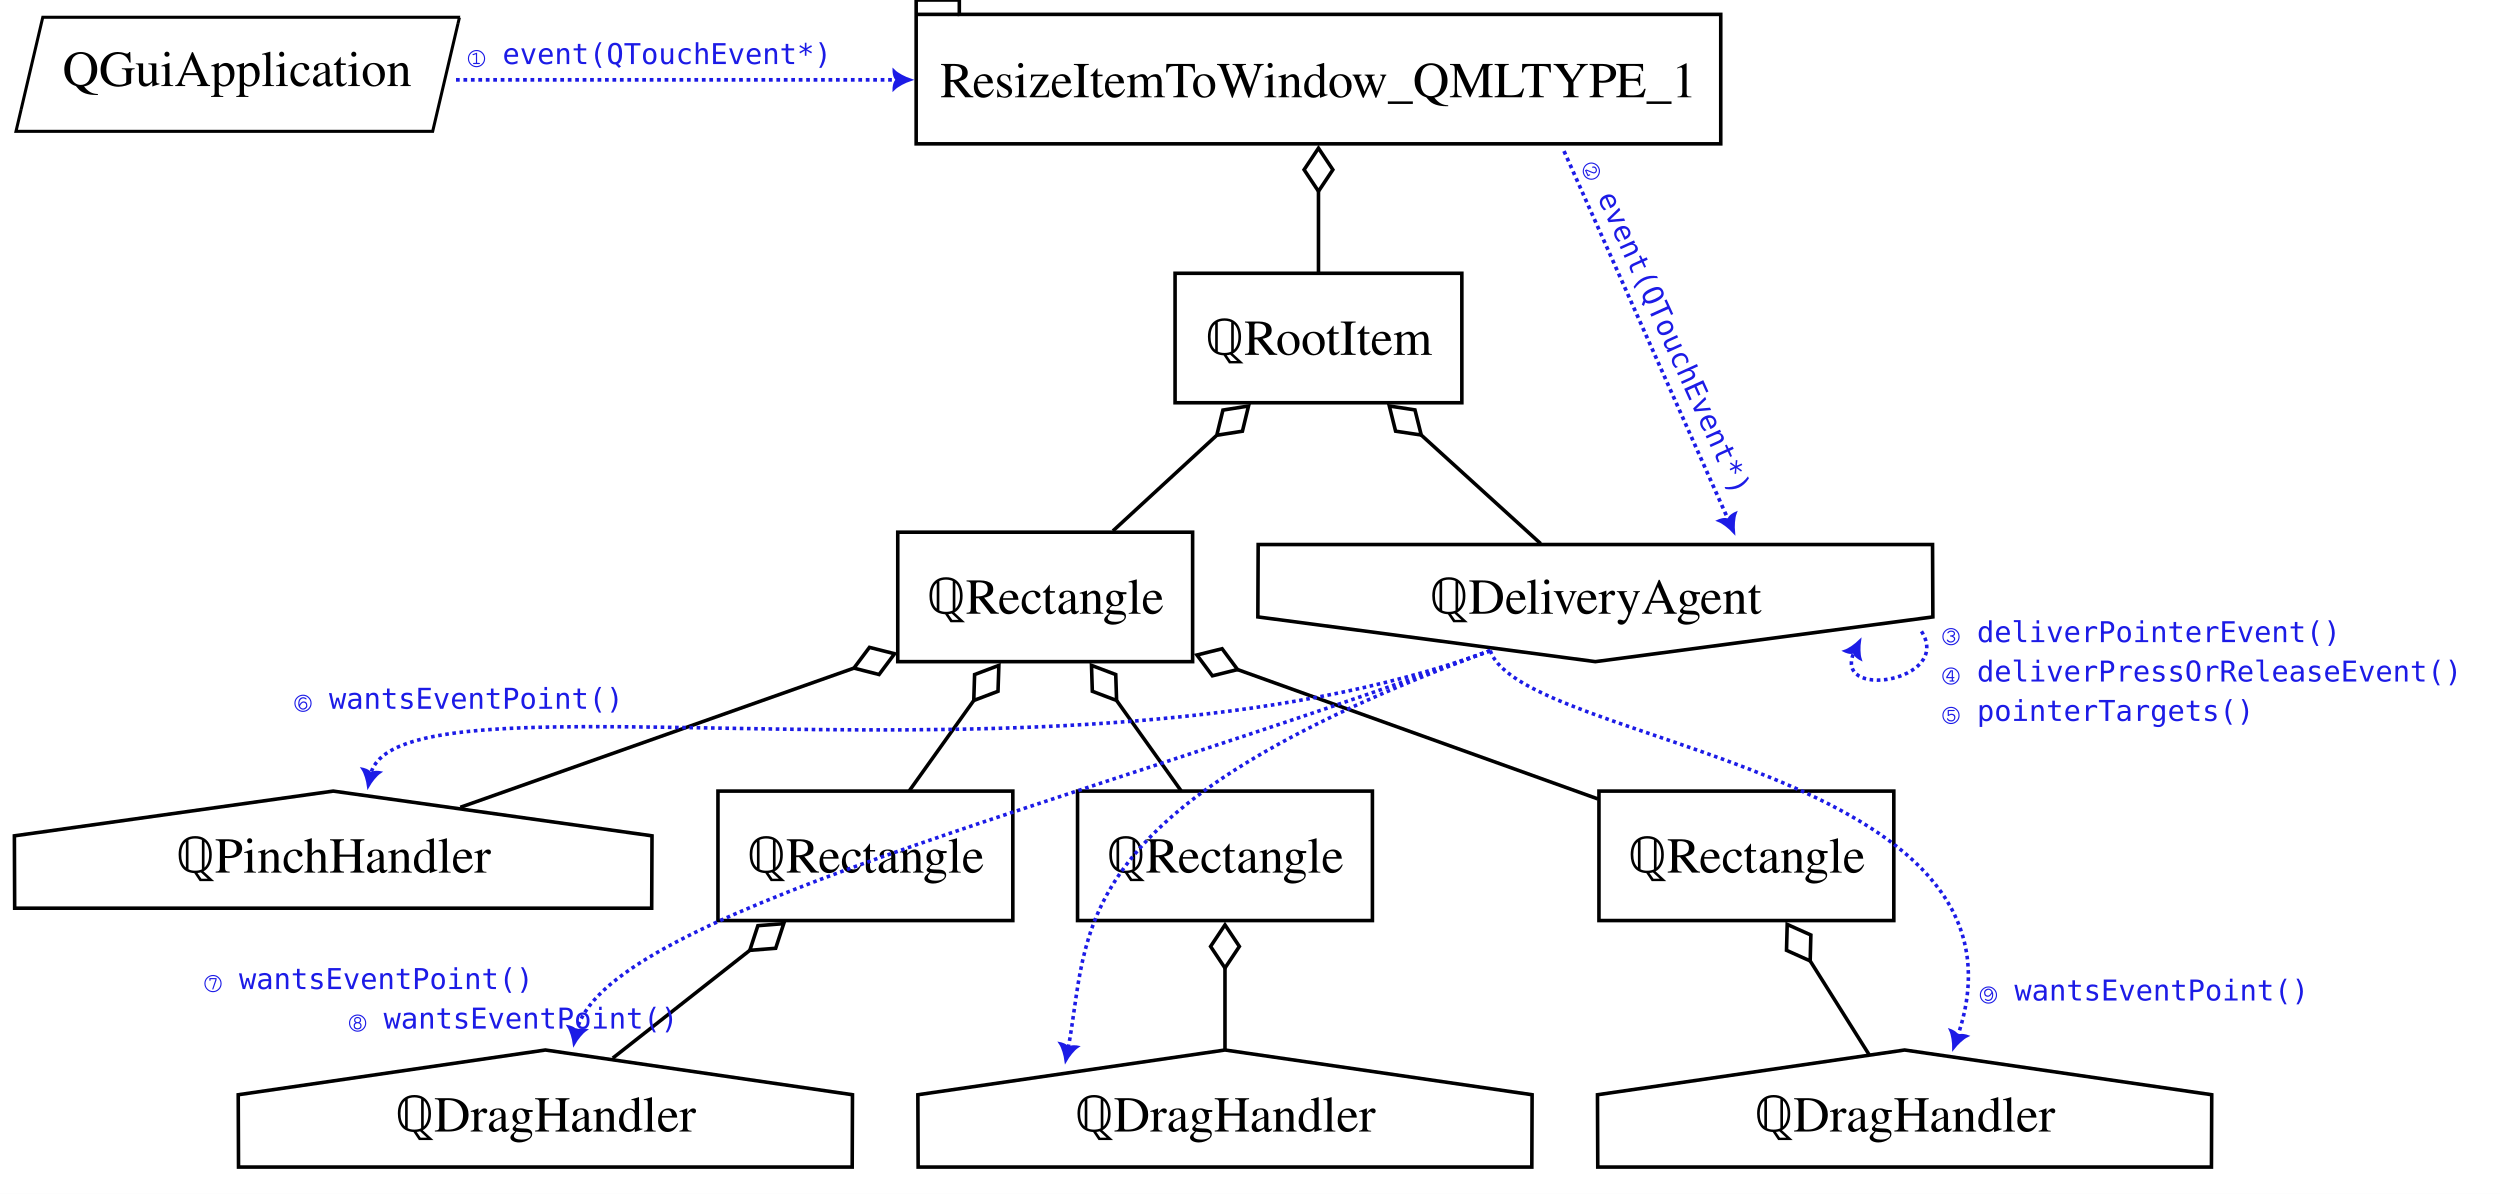
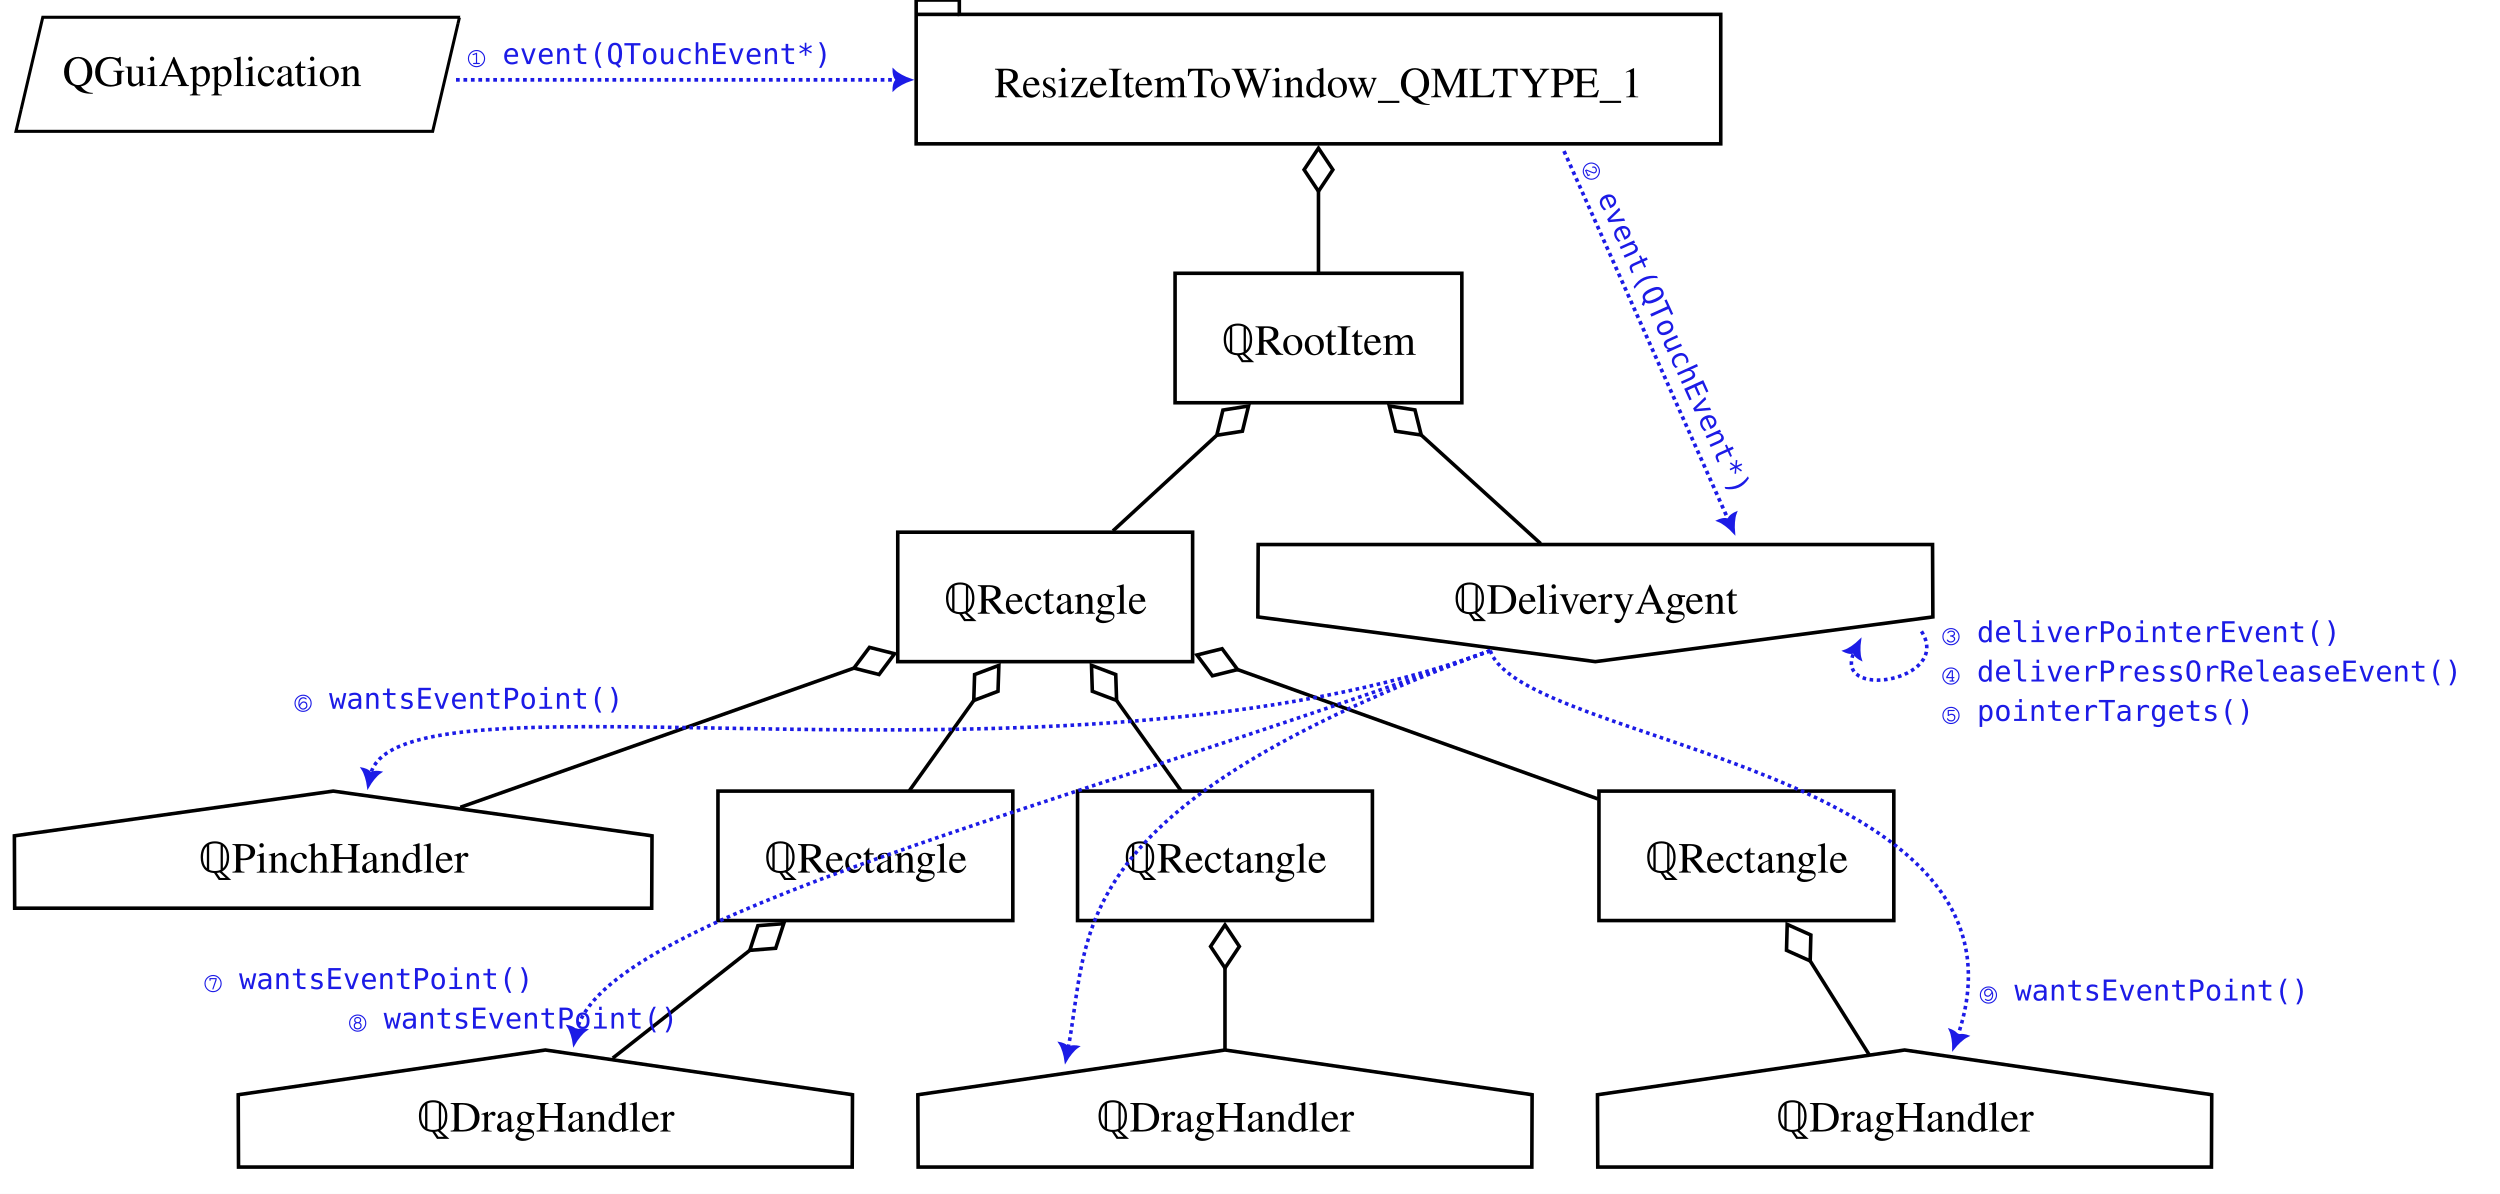
<svg xmlns="http://www.w3.org/2000/svg" width="695.157pt" height="331.962pt" viewBox="0 0 695.236 331.962" version="1.1" id="svg806">
  <defs id="defs810">
    <marker style="overflow:visible" id="Arrow5" refX="0" refY="0" orient="auto-start-reverse" markerWidth="5.887" markerHeight="6.609" viewBox="0 0 5.887 6.609" preserveAspectRatio="xMidYMid">
      <path transform="scale(0.5)" style="fill:context-stroke;fill-rule:evenodd;stroke:context-stroke;stroke-width:1pt" d="m 6,0 c -3,1 -7,3 -9,5 0,0 0,-4 2,-5 -2,-1 -2,-5 -2,-5 2,2 6,4 9,5 z" id="path8893" />
    </marker>
    <marker style="overflow:visible" id="marker1576" refX="0" refY="0" orient="auto-start-reverse" markerWidth="5.887" markerHeight="6.609" viewBox="0 0 5.887 6.609" preserveAspectRatio="xMidYMid">
      <path transform="scale(0.5)" style="fill:context-stroke;fill-rule:evenodd;stroke:context-stroke;stroke-width:1pt" d="m 6,0 c -3,1 -7,3 -9,5 0,0 0,-4 2,-5 -2,-1 -2,-5 -2,-5 2,2 6,4 9,5 z" id="path1574" />
    </marker>
    <marker style="overflow:visible" id="marker1576-4" refX="0" refY="0" orient="auto-start-reverse" markerWidth="5.887" markerHeight="6.609" viewBox="0 0 5.887 6.609" preserveAspectRatio="xMidYMid">
      <path transform="scale(0.5)" style="fill:context-stroke;fill-rule:evenodd;stroke:context-stroke;stroke-width:1pt" d="m 6,0 c -3,1 -7,3 -9,5 0,0 0,-4 2,-5 -2,-1 -2,-5 -2,-5 2,2 6,4 9,5 z" id="path1574-4" />
    </marker>
  </defs>
  <g id="graph0" class="graph" transform="translate(4,327.9812)">
    <polygon fill="#ffffff" stroke="none" points="615.07,-328 615.07,4 -4,4 -4,-328 " id="polygon654" transform="matrix(1.123033,0,0,1,0.4921318,0)" />
    <g id="node1" class="node" style="stroke-width:1;stroke-dasharray:none">
      <polygon fill="none" stroke="#000000" points="250.78,-288 474.53,-288 474.53,-324 262.78,-324 262.78,-328 250.78,-328 " id="polygon658" style="stroke-width:1;stroke-dasharray:none" />
      <polyline fill="none" stroke="#000000" points="250.78,-324 262.78,-324" id="polyline660" style="stroke-width:1;stroke-dasharray:none" />
-       <text text-anchor="middle" x="362.66" y="-300.95" font-family="Times, serif" font-size="14px" id="text662" style="stroke-width:1;stroke-dasharray:none">ResizeItemToWindow_QMLTYPE_1</text>
+       <text text-anchor="middle" x="362.66" y="-300.95" font-family="Times, serif" font-size="9pt" id="text662" style="stroke-width:1;stroke-dasharray:none">ResizeItemToWindow_QMLTYPE_1</text>
    </g>
    <g id="node2" class="node">
      <polygon fill="none" stroke="#000000" points="402.53,-252 322.78,-252 322.78,-216 402.53,-216 " id="polygon667" />
-       <text text-anchor="middle" x="362.66" y="-229.32" font-family="Times, serif" font-size="14px" id="text669">ℚRootItem</text>
+       <text text-anchor="middle" x="362.66" y="-229.32" font-family="Times, serif" font-size="9pt" id="text669">ℚRootItem</text>
    </g>
    <g id="edge1" class="edge">
      <path fill="none" stroke="#000000" d="m 362.66,-274.81 c 0,7.77 0,15.86 0,22.71" id="path674" />
      <polygon fill="none" stroke="#000000" points="362.66,-274.8 366.66,-280.8 362.66,-286.8 358.66,-280.8 " id="polygon676" />
    </g>
    <g id="node3" class="node">
      <polygon fill="none" stroke="#000000" points="327.66,-180 245.66,-180 245.66,-144 327.66,-144 " id="polygon681" />
-       <text text-anchor="middle" x="286.66" y="-157.32" font-family="Times, serif" font-size="14px" id="text683">ℚRectangle</text>
+       <text text-anchor="middle" x="286.66" y="-157.32" font-family="Times, serif" font-size="9pt" id="text683">ℚRectangle</text>
    </g>
    <g id="edge2" class="edge">
      <path fill="none" stroke="#000000" d="m 334.28,-206.87 c -9.61,8.86 -20.1,18.52 -28.79,26.52" id="path688" />
      <polygon fill="none" stroke="#000000" points="334.38,-206.96 341.51,-208.08 343.21,-215.09 336.09,-213.96 " id="polygon690" />
    </g>
    <g id="node11" class="node">
      <polygon fill="none" stroke="#000000" points="345.89,-176.56 345.8,-156.44 439.66,-144 533.52,-156.44 533.43,-176.56 " id="polygon695" />
-       <text text-anchor="middle" x="439.66" y="-157.32" font-family="Times, serif" font-size="14px" id="text697">ℚDeliveryAgent</text>
+       <text text-anchor="middle" x="439.66" y="-157.32" font-family="Times, serif" font-size="9pt" id="text697">ℚDeliveryAgent</text>
    </g>
    <g id="edge10" class="edge">
      <path fill="none" stroke="#000000" d="m 391.18,-207.07 c 11.28,10.25 23.79,21.62 33.27,30.25" id="path702" />
      <polygon fill="none" stroke="#000000" points="391.24,-207.02 389.49,-214.01 382.36,-215.09 384.11,-208.09 " id="polygon704" />
    </g>
    <g id="node4" class="node">
      <polygon fill="none" stroke="#000000" points="177.23,-75.44 177.32,-95.56 88.66,-108 0,-95.56 0.08,-75.44 " id="polygon709" />
-       <text text-anchor="middle" x="88.66" y="-85.33" font-family="Times, serif" font-size="14px" id="text711">ℚPinchHandler</text>
+       <text text-anchor="middle" x="88.66" y="-85.33" font-family="Times, serif" font-size="9pt" id="text711">ℚPinchHandler</text>
    </g>
    <g id="edge3" class="edge">
      <path fill="none" stroke="#000000" d="m 233.33,-142.15 c -34.69,12.27 -78.95,27.92 -109.33,38.66" id="path716" />
      <polygon fill="none" stroke="#000000" points="233.47,-142.2 240.46,-140.42 244.78,-146.2 237.79,-147.97 " id="polygon718" />
    </g>
    <g id="node5" class="node">
      <polygon fill="none" stroke="#000000" points="277.66,-108 195.66,-108 195.66,-72 277.66,-72 " id="polygon723" />
-       <text text-anchor="middle" x="236.66" y="-85.33" font-family="Times, serif" font-size="14px" id="text725">ℚRectangle</text>
+       <text text-anchor="middle" x="236.66" y="-85.33" font-family="Times, serif" font-size="9pt" id="text725">ℚRectangle</text>
    </g>
    <g id="edge4" class="edge">
      <path fill="none" stroke="#000000" d="m 266.73,-133.1 c -6.04,8.45 -12.48,17.48 -17.85,25" id="path730" />
      <polygon fill="none" stroke="#000000" points="266.8,-133.2 273.54,-135.76 273.78,-142.96 267.03,-140.41 " id="polygon732" />
    </g>
    <g id="node7" class="node">
      <polygon fill="none" stroke="#000000" points="377.66,-108 295.66,-108 295.66,-72 377.66,-72 " id="polygon737" />
-       <text text-anchor="middle" x="336.66" y="-85.33" font-family="Times, serif" font-size="14px" id="text739">ℚRectangle</text>
+       <text text-anchor="middle" x="336.66" y="-85.33" font-family="Times, serif" font-size="9pt" id="text739">ℚRectangle</text>
    </g>
    <g id="edge6" class="edge">
      <path fill="none" stroke="#000000" d="m 306.59,-133.1 c 6.03,8.45 12.48,17.48 17.85,25" id="path744" />
      <polygon fill="none" stroke="#000000" points="306.52,-133.2 306.28,-140.41 299.54,-142.96 299.77,-135.76 " id="polygon746" />
    </g>
    <g id="node9" class="node">
      <polygon fill="none" stroke="#000000" points="522.66,-108 440.66,-108 440.66,-72 522.66,-72 " id="polygon751" />
-       <text text-anchor="middle" x="481.66" y="-85.33" font-family="Times, serif" font-size="14px" id="text753">ℚRectangle</text>
+       <text text-anchor="middle" x="481.66" y="-85.33" font-family="Times, serif" font-size="9pt" id="text753">ℚRectangle</text>
    </g>
    <g id="edge8" class="edge">
      <path fill="none" stroke="#000000" d="m 340.14,-141.8 c 31.61,11.35 71.02,25.49 100.22,35.98" id="path758" />
      <polygon fill="none" stroke="#000000" points="340.16,-141.8 335.86,-147.59 328.86,-145.85 333.16,-140.06 " id="polygon760" />
    </g>
    <g id="node6" class="node">
      <polygon fill="none" stroke="#000000" points="232.99,-3.44 233.07,-23.56 147.66,-36 62.25,-23.56 62.33,-3.44 " id="polygon765" />
-       <text text-anchor="middle" x="147.66" y="-13.33" font-family="Times, serif" font-size="14px" id="text767">ℚDragHandler</text>
+       <text text-anchor="middle" x="147.66" y="-13.33" font-family="Times, serif" font-size="9pt" id="text767">ℚDragHandler</text>
    </g>
    <g id="edge5" class="edge">
      <path fill="none" stroke="#000000" d="m 204.77,-63.92 c -12.86,10.12 -27.25,21.44 -38.37,30.18" id="path772" />
      <polygon fill="none" stroke="#000000" points="204.52,-63.72 211.71,-64.29 213.95,-71.14 206.76,-70.57 " id="polygon774" />
    </g>
    <g id="node8" class="node">
      <polygon fill="none" stroke="#000000" points="421.99,-3.44 422.07,-23.56 336.66,-36 251.25,-23.56 251.33,-3.44 " id="polygon779" />
-       <text text-anchor="middle" x="336.66" y="-13.33" font-family="Times, serif" font-size="14px" id="text781">ℚDragHandler</text>
+       <text text-anchor="middle" x="336.66" y="-13.33" font-family="Times, serif" font-size="9pt" id="text781">ℚDragHandler</text>
    </g>
    <g id="edge7" class="edge">
      <path fill="none" stroke="#000000" d="m 336.66,-58.81 c 0,7.77 0,15.86 0,22.71" id="path786" />
      <polygon fill="none" stroke="#000000" points="336.66,-58.8 340.66,-64.8 336.66,-70.8 332.66,-64.8 " id="polygon788" />
    </g>
    <g id="node10" class="node">
      <polygon fill="none" stroke="#000000" points="610.99,-3.44 611.07,-23.56 525.66,-36 440.25,-23.56 440.33,-3.44 " id="polygon793" />
-       <text text-anchor="middle" x="525.66" y="-13.33" font-family="Times, serif" font-size="14px" id="text795">ℚDragHandler</text>
+       <text text-anchor="middle" x="525.66" y="-13.33" font-family="Times, serif" font-size="9pt" id="text795">ℚDragHandler</text>
    </g>
    <g id="edge9" class="edge">
      <path fill="none" stroke="#000000" d="m 499.32,-60.9 c 5.62,8.94 11.63,18.5 16.49,26.23" id="path800" />
      <polygon fill="none" stroke="#000000" points="499.4,-60.77 499.59,-67.98 493.01,-70.93 492.82,-63.72 " id="polygon802" />
    </g>
  </g>
  <g id="g2388" transform="translate(166.8543,117.6522)">
    <rect style="fill:#ffffff;stroke:#000000;stroke-width:0.869;stroke-linecap:square;stroke-dasharray:0.869, 0.869;stroke-opacity:1" id="rect981" width="115.878" height="32.582" x="-181.47" y="-115.936" ry="0" transform="matrix(1,0,-0.2286787,0.9735019,0,0)" />
-     <text xml:space="preserve" style="font-style:normal;font-variant:normal;font-weight:normal;font-stretch:normal;font-size:14.002px;line-height:125%;font-family:Times, serif;-inkscape-font-specification:'Times, serif, Normal';font-variant-ligatures:normal;font-variant-caps:normal;font-variant-numeric:normal;font-variant-east-asian:normal;letter-spacing:0px;word-spacing:0px;writing-mode:lr-tb;fill:#000000;fill-opacity:1;stroke:none;stroke-width:0.75px;stroke-linecap:butt;stroke-linejoin:miter;stroke-dasharray:none;stroke-opacity:1" x="-149.444" y="-93.743" id="text1897">
-       <tspan id="tspan1895" style="font-style:normal;font-variant:normal;font-weight:normal;font-stretch:normal;font-size:14.002px;font-family:Times, serif;-inkscape-font-specification:'Times, serif, Normal';font-variant-ligatures:normal;font-variant-caps:normal;font-variant-numeric:normal;font-variant-east-asian:normal;fill:#000000;fill-opacity:1;stroke:none;stroke-width:0.75px" x="-149.444" y="-93.743">QGuiApplication</tspan>
+     <text xml:space="preserve" style="font-style:normal;font-variant:normal;font-weight:normal;font-stretch:normal;font-size:9pt;line-height:125%;font-family:Times, serif;-inkscape-font-specification:'Times, serif, Normal';font-variant-ligatures:normal;font-variant-caps:normal;font-variant-numeric:normal;font-variant-east-asian:normal;letter-spacing:0px;word-spacing:0px;writing-mode:lr-tb;fill:#000000;fill-opacity:1;stroke:none;stroke-width:0.75px;stroke-linecap:butt;stroke-linejoin:miter;stroke-dasharray:none;stroke-opacity:1" x="-149.444" y="-93.743" id="text1897">
+       <tspan id="tspan1895" style="font-style:normal;font-variant:normal;font-weight:normal;font-stretch:normal;font-size:9pt;font-family:Times, serif;-inkscape-font-specification:'Times, serif, Normal';font-variant-ligatures:normal;font-variant-caps:normal;font-variant-numeric:normal;font-variant-east-asian:normal;fill:#000000;fill-opacity:1;stroke:none;stroke-width:0.75px" x="-149.444" y="-93.743">QGuiApplication</tspan>
    </text>
  </g>
  <path style="fill:none;fill-rule:evenodd;stroke:#1c1be6;stroke-width:1.036;stroke-linecap:butt;stroke-linejoin:miter;stroke-dasharray:1.036, 1.036;stroke-dashoffset:0;stroke-opacity:1;marker-start:url(#Arrow5)" d="M 250.095,22.184 H 126.583" id="path1311" />
-   <text xml:space="preserve" style="font-style:normal;font-variant:normal;font-weight:normal;font-stretch:normal;font-size:8.001px;line-height:125%;font-family:'DejaVu Sans Mono';-inkscape-font-specification:'DejaVu Sans Mono, Normal';font-variant-ligatures:normal;font-variant-caps:normal;font-variant-numeric:normal;font-variant-east-asian:normal;letter-spacing:0px;word-spacing:0px;writing-mode:lr-tb;fill:#1c1be6;fill-opacity:1;stroke:none;stroke-width:0.75px;stroke-linecap:butt;stroke-linejoin:miter;stroke-opacity:1" x="130.118" y="17.802" id="text1315">
-     <tspan style="font-style:normal;font-variant:normal;font-weight:normal;font-stretch:normal;font-size:8.001px;font-family:'DejaVu Sans Mono';-inkscape-font-specification:'DejaVu Sans Mono, Normal';font-variant-ligatures:normal;font-variant-caps:normal;font-variant-numeric:normal;font-variant-east-asian:normal;fill:#1c1be6;fill-opacity:1;stroke:none;stroke-width:0.75px" x="130.118" y="17.802" id="tspan1317">① event(QTouchEvent*)</tspan>
+   <text xml:space="preserve" style="font-style:normal;font-variant:normal;font-weight:normal;font-stretch:normal;font-size:6pt;line-height:125%;font-family:'DejaVu Sans Mono';-inkscape-font-specification:'DejaVu Sans Mono, Normal';font-variant-ligatures:normal;font-variant-caps:normal;font-variant-numeric:normal;font-variant-east-asian:normal;letter-spacing:0px;word-spacing:0px;writing-mode:lr-tb;fill:#1c1be6;fill-opacity:1;stroke:none;stroke-width:0.75px;stroke-linecap:butt;stroke-linejoin:miter;stroke-opacity:1" x="130.118" y="17.802" id="text1315">
+     <tspan style="font-style:normal;font-variant:normal;font-weight:normal;font-stretch:normal;font-size:6pt;font-family:'DejaVu Sans Mono';-inkscape-font-specification:'DejaVu Sans Mono, Normal';font-variant-ligatures:normal;font-variant-caps:normal;font-variant-numeric:normal;font-variant-east-asian:normal;fill:#1c1be6;fill-opacity:1;stroke:none;stroke-width:0.75px" x="130.118" y="17.802" id="tspan1317">① event(QTouchEvent*)</tspan>
  </text>
  <path style="fill:none;fill-rule:evenodd;stroke:#1c1be6;stroke-width:1.036;stroke-linecap:butt;stroke-linejoin:miter;stroke-dasharray:1.036, 1.036;stroke-dashoffset:0;stroke-opacity:1;marker-start:url(#Arrow5)" d="M 480.898,145.145 434.782,41.639" id="path2865" />
-   <text xml:space="preserve" style="font-style:normal;font-variant:normal;font-weight:normal;font-stretch:normal;font-size:8.001px;line-height:125%;font-family:'DejaVu Sans Mono';-inkscape-font-specification:'DejaVu Sans Mono, Normal';font-variant-ligatures:normal;font-variant-caps:normal;font-variant-numeric:normal;font-variant-east-asian:normal;letter-spacing:0px;word-spacing:0px;writing-mode:lr-tb;fill:#1c1be6;fill-opacity:1;stroke:none;stroke-width:0.75px;stroke-linecap:butt;stroke-linejoin:miter;stroke-opacity:1" x="223.938" y="-381.727" id="text2981" transform="rotate(65.57149)">
-     <tspan style="font-style:normal;font-variant:normal;font-weight:normal;font-stretch:normal;font-size:8.001px;font-family:'DejaVu Sans Mono';-inkscape-font-specification:'DejaVu Sans Mono, Normal';font-variant-ligatures:normal;font-variant-caps:normal;font-variant-numeric:normal;font-variant-east-asian:normal;fill:#1c1be6;fill-opacity:1;stroke:none;stroke-width:0.75px" x="223.938" y="-381.727" id="tspan2979">② event(QTouchEvent*)</tspan>
+   <text xml:space="preserve" style="font-style:normal;font-variant:normal;font-weight:normal;font-stretch:normal;font-size:6pt;line-height:125%;font-family:'DejaVu Sans Mono';-inkscape-font-specification:'DejaVu Sans Mono, Normal';font-variant-ligatures:normal;font-variant-caps:normal;font-variant-numeric:normal;font-variant-east-asian:normal;letter-spacing:0px;word-spacing:0px;writing-mode:lr-tb;fill:#1c1be6;fill-opacity:1;stroke:none;stroke-width:0.75px;stroke-linecap:butt;stroke-linejoin:miter;stroke-opacity:1" x="223.938" y="-381.727" id="text2981" transform="rotate(65.57149)">
+     <tspan style="font-style:normal;font-variant:normal;font-weight:normal;font-stretch:normal;font-size:6pt;font-family:'DejaVu Sans Mono';-inkscape-font-specification:'DejaVu Sans Mono, Normal';font-variant-ligatures:normal;font-variant-caps:normal;font-variant-numeric:normal;font-variant-east-asian:normal;fill:#1c1be6;fill-opacity:1;stroke:none;stroke-width:0.75px" x="223.938" y="-381.727" id="tspan2979">② event(QTouchEvent*)</tspan>
  </text>
  <path style="fill:none;fill-rule:evenodd;stroke:#1c1be6;stroke-width:1;stroke-linecap:butt;stroke-linejoin:miter;stroke-dasharray:1, 1;stroke-dashoffset:0;stroke-opacity:1;marker-end:url(#marker1576)" d="m 534.351,175.553 c 8.931,13.969 -25.725,19.463 -18.495,5.275" id="path2661" />
-   <text xml:space="preserve" style="font-style:normal;font-variant:normal;font-weight:normal;font-stretch:normal;font-size:8.001px;line-height:125%;font-family:'DejaVu Sans Mono';-inkscape-font-specification:'DejaVu Sans Mono, Normal';font-variant-ligatures:normal;font-variant-caps:normal;font-variant-numeric:normal;font-variant-east-asian:normal;letter-spacing:0px;word-spacing:0px;writing-mode:lr-tb;fill:#1c1be6;fill-opacity:1;stroke:none;stroke-width:0.75px;stroke-linecap:butt;stroke-linejoin:miter;stroke-opacity:1" x="540.162" y="178.556" id="text8573">
-     <tspan style="font-style:normal;font-variant:normal;font-weight:normal;font-stretch:normal;font-size:8.001px;font-family:'DejaVu Sans Mono';-inkscape-font-specification:'DejaVu Sans Mono, Normal';font-variant-ligatures:normal;font-variant-caps:normal;font-variant-numeric:normal;font-variant-east-asian:normal;fill:#1c1be6;fill-opacity:1;stroke:none;stroke-width:0.75px" x="540.162" y="178.556" id="tspan8587">③ deliverPointerEvent()</tspan>
-     <tspan style="font-style:normal;font-variant:normal;font-weight:normal;font-stretch:normal;font-size:8.001px;font-family:'DejaVu Sans Mono';-inkscape-font-specification:'DejaVu Sans Mono, Normal';font-variant-ligatures:normal;font-variant-caps:normal;font-variant-numeric:normal;font-variant-east-asian:normal;fill:#1c1be6;fill-opacity:1;stroke:none;stroke-width:0.75px" x="540.162" y="189.511" id="tspan8591">④ deliverPressOrReleaseEvent()</tspan>
-     <tspan style="font-style:normal;font-variant:normal;font-weight:normal;font-stretch:normal;font-size:8.001px;font-family:'DejaVu Sans Mono';-inkscape-font-specification:'DejaVu Sans Mono, Normal';font-variant-ligatures:normal;font-variant-caps:normal;font-variant-numeric:normal;font-variant-east-asian:normal;fill:#1c1be6;fill-opacity:1;stroke:none;stroke-width:0.75px" x="540.162" y="200.465" id="tspan8595">⑤ pointerTargets()</tspan>
+   <text xml:space="preserve" style="font-style:normal;font-variant:normal;font-weight:normal;font-stretch:normal;font-size:6pt;line-height:125%;font-family:'DejaVu Sans Mono';-inkscape-font-specification:'DejaVu Sans Mono, Normal';font-variant-ligatures:normal;font-variant-caps:normal;font-variant-numeric:normal;font-variant-east-asian:normal;letter-spacing:0px;word-spacing:0px;writing-mode:lr-tb;fill:#1c1be6;fill-opacity:1;stroke:none;stroke-width:0.75px;stroke-linecap:butt;stroke-linejoin:miter;stroke-opacity:1" x="540.162" y="178.556" id="text8573">
+     <tspan style="font-style:normal;font-variant:normal;font-weight:normal;font-stretch:normal;font-size:6pt;font-family:'DejaVu Sans Mono';-inkscape-font-specification:'DejaVu Sans Mono, Normal';font-variant-ligatures:normal;font-variant-caps:normal;font-variant-numeric:normal;font-variant-east-asian:normal;fill:#1c1be6;fill-opacity:1;stroke:none;stroke-width:0.75px" x="540.162" y="178.556" id="tspan8587">③ deliverPointerEvent()</tspan>
+     <tspan style="font-style:normal;font-variant:normal;font-weight:normal;font-stretch:normal;font-size:6pt;font-family:'DejaVu Sans Mono';-inkscape-font-specification:'DejaVu Sans Mono, Normal';font-variant-ligatures:normal;font-variant-caps:normal;font-variant-numeric:normal;font-variant-east-asian:normal;fill:#1c1be6;fill-opacity:1;stroke:none;stroke-width:0.75px" x="540.162" y="189.511" id="tspan8591">④ deliverPressOrReleaseEvent()</tspan>
+     <tspan style="font-style:normal;font-variant:normal;font-weight:normal;font-stretch:normal;font-size:6pt;font-family:'DejaVu Sans Mono';-inkscape-font-specification:'DejaVu Sans Mono, Normal';font-variant-ligatures:normal;font-variant-caps:normal;font-variant-numeric:normal;font-variant-east-asian:normal;fill:#1c1be6;fill-opacity:1;stroke:none;stroke-width:0.75px" x="540.162" y="200.465" id="tspan8595">⑤ pointerTargets()</tspan>
  </text>
-   <text xml:space="preserve" style="font-style:normal;font-variant:normal;font-weight:normal;font-stretch:normal;font-size:8.001px;line-height:125%;font-family:'DejaVu Sans Mono';-inkscape-font-specification:'DejaVu Sans Mono, Normal';font-variant-ligatures:normal;font-variant-caps:normal;font-variant-numeric:normal;font-variant-east-asian:normal;text-align:end;letter-spacing:0px;word-spacing:0px;writing-mode:lr-tb;text-anchor:end;fill:#1c1be6;fill-opacity:1;stroke:none;stroke-width:0.75px;stroke-linecap:butt;stroke-linejoin:miter;stroke-opacity:1" x="187.831" y="197.086" id="text8866">
-     <tspan style="font-style:normal;font-variant:normal;font-weight:normal;font-stretch:normal;font-size:8.001px;font-family:'DejaVu Sans Mono';-inkscape-font-specification:'DejaVu Sans Mono, Normal';font-variant-ligatures:normal;font-variant-caps:normal;font-variant-numeric:normal;font-variant-east-asian:normal;text-align:end;text-anchor:end;fill:#1c1be6;fill-opacity:1;stroke:none;stroke-width:0.75px" x="187.831" y="197.086" id="tspan8864">⑥ wantsEventPoint()</tspan>
+   <text xml:space="preserve" style="font-style:normal;font-variant:normal;font-weight:normal;font-stretch:normal;font-size:6pt;line-height:125%;font-family:'DejaVu Sans Mono';-inkscape-font-specification:'DejaVu Sans Mono, Normal';font-variant-ligatures:normal;font-variant-caps:normal;font-variant-numeric:normal;font-variant-east-asian:normal;text-align:end;letter-spacing:0px;word-spacing:0px;writing-mode:lr-tb;text-anchor:end;fill:#1c1be6;fill-opacity:1;stroke:none;stroke-width:0.75px;stroke-linecap:butt;stroke-linejoin:miter;stroke-opacity:1" x="187.831" y="197.086" id="text8866">
+     <tspan style="font-style:normal;font-variant:normal;font-weight:normal;font-stretch:normal;font-size:6pt;font-family:'DejaVu Sans Mono';-inkscape-font-specification:'DejaVu Sans Mono, Normal';font-variant-ligatures:normal;font-variant-caps:normal;font-variant-numeric:normal;font-variant-east-asian:normal;text-align:end;text-anchor:end;fill:#1c1be6;fill-opacity:1;stroke:none;stroke-width:0.75px" x="187.831" y="197.086" id="tspan8864">⑥ wantsEventPoint()</tspan>
  </text>
  <path style="fill:none;fill-rule:evenodd;stroke:#1c1be6;stroke-width:1;stroke-linecap:butt;stroke-linejoin:miter;stroke-dasharray:1, 1;stroke-dashoffset:0;stroke-opacity:1;marker-end:url(#marker1576-4)" d="m 414.443,180.926 c -120.514,44.286 -305.077,2.246 -311.483,34.81" id="path2625" />
  <path style="fill:none;fill-rule:evenodd;stroke:#1c1be6;stroke-width:1;stroke-linecap:butt;stroke-linejoin:miter;stroke-dasharray:1, 1;stroke-dashoffset:0;stroke-opacity:1;marker-end:url(#marker1576-4)" d="M 414.443,180.926 C 293.929,225.212 166.605,254.802 160.199,287.366" id="path9198" />
  <path style="fill:none;fill-rule:evenodd;stroke:#1c1be6;stroke-width:1;stroke-linecap:butt;stroke-linejoin:miter;stroke-dasharray:1, 1;stroke-dashoffset:0;stroke-opacity:1;marker-end:url(#marker1576-4)" d="M 414.443,180.926 C 293.929,225.212 303.342,259.498 296.936,292.062" id="path9218" />
  <path style="fill:none;fill-rule:evenodd;stroke:#1c1be6;stroke-width:1;stroke-linecap:butt;stroke-linejoin:miter;stroke-dasharray:1, 1;stroke-dashoffset:0;stroke-opacity:1;marker-end:url(#marker1576-4)" d="m 414.443,180.926 c 8.696,26.166 156.272,32.206 129.779,107.758" id="path9238" />
-   <text xml:space="preserve" style="font-style:normal;font-variant:normal;font-weight:normal;font-stretch:normal;font-size:8.001px;line-height:125%;font-family:'DejaVu Sans Mono';-inkscape-font-specification:'DejaVu Sans Mono, Normal';font-variant-ligatures:normal;font-variant-caps:normal;font-variant-numeric:normal;font-variant-east-asian:normal;text-align:end;letter-spacing:0px;word-spacing:0px;writing-mode:lr-tb;text-anchor:end;fill:#1c1be6;fill-opacity:1;stroke:none;stroke-width:0.75px;stroke-linecap:butt;stroke-linejoin:miter;stroke-opacity:1" x="180.638" y="263.641" id="text9260">
-     <tspan style="font-style:normal;font-variant:normal;font-weight:normal;font-stretch:normal;font-size:8.001px;font-family:'DejaVu Sans Mono';-inkscape-font-specification:'DejaVu Sans Mono, Normal';font-variant-ligatures:normal;font-variant-caps:normal;font-variant-numeric:normal;font-variant-east-asian:normal;text-align:end;text-anchor:end;fill:#1c1be6;fill-opacity:1;stroke:none;stroke-width:0.75px" x="162.8" y="275.032" id="tspan9258">⑦ wantsEventPoint()</tspan>
+   <text xml:space="preserve" style="font-style:normal;font-variant:normal;font-weight:normal;font-stretch:normal;font-size:6pt;line-height:125%;font-family:'DejaVu Sans Mono';-inkscape-font-specification:'DejaVu Sans Mono, Normal';font-variant-ligatures:normal;font-variant-caps:normal;font-variant-numeric:normal;font-variant-east-asian:normal;text-align:end;letter-spacing:0px;word-spacing:0px;writing-mode:lr-tb;text-anchor:end;fill:#1c1be6;fill-opacity:1;stroke:none;stroke-width:0.75px;stroke-linecap:butt;stroke-linejoin:miter;stroke-opacity:1" x="180.638" y="263.641" id="text9260">
+     <tspan style="font-style:normal;font-variant:normal;font-weight:normal;font-stretch:normal;font-size:6pt;font-family:'DejaVu Sans Mono';-inkscape-font-specification:'DejaVu Sans Mono, Normal';font-variant-ligatures:normal;font-variant-caps:normal;font-variant-numeric:normal;font-variant-east-asian:normal;text-align:end;text-anchor:end;fill:#1c1be6;fill-opacity:1;stroke:none;stroke-width:0.75px" x="162.8" y="275.032" id="tspan9258">⑦ wantsEventPoint()</tspan>
  </text>
-   <text xml:space="preserve" style="font-style:normal;font-variant:normal;font-weight:normal;font-stretch:normal;font-size:8.001px;line-height:125%;font-family:'DejaVu Sans Mono';-inkscape-font-specification:'DejaVu Sans Mono, Normal';font-variant-ligatures:normal;font-variant-caps:normal;font-variant-numeric:normal;font-variant-east-asian:normal;letter-spacing:0px;word-spacing:0px;writing-mode:lr-tb;fill:#1c1be6;fill-opacity:1;stroke:none;stroke-width:0.75px;stroke-linecap:butt;stroke-linejoin:miter;stroke-opacity:1;text-anchor:end;text-align:end" x="295.728" y="286.024" id="text9282">
-     <tspan style="font-style:normal;font-variant:normal;font-weight:normal;font-stretch:normal;font-size:8.001px;font-family:'DejaVu Sans Mono';-inkscape-font-specification:'DejaVu Sans Mono, Normal';font-variant-ligatures:normal;font-variant-caps:normal;font-variant-numeric:normal;font-variant-east-asian:normal;fill:#1c1be6;fill-opacity:1;stroke:none;stroke-width:0.75px;text-anchor:end;text-align:end" x="203.015" y="286.024" id="tspan9280">⑧ wantsEventPoint()</tspan>
+   <text xml:space="preserve" style="font-style:normal;font-variant:normal;font-weight:normal;font-stretch:normal;font-size:6pt;line-height:125%;font-family:'DejaVu Sans Mono';-inkscape-font-specification:'DejaVu Sans Mono, Normal';font-variant-ligatures:normal;font-variant-caps:normal;font-variant-numeric:normal;font-variant-east-asian:normal;letter-spacing:0px;word-spacing:0px;writing-mode:lr-tb;fill:#1c1be6;fill-opacity:1;stroke:none;stroke-width:0.75px;stroke-linecap:butt;stroke-linejoin:miter;stroke-opacity:1;text-anchor:end;text-align:end" x="295.728" y="286.024" id="text9282">
+     <tspan style="font-style:normal;font-variant:normal;font-weight:normal;font-stretch:normal;font-size:6pt;font-family:'DejaVu Sans Mono';-inkscape-font-specification:'DejaVu Sans Mono, Normal';font-variant-ligatures:normal;font-variant-caps:normal;font-variant-numeric:normal;font-variant-east-asian:normal;fill:#1c1be6;fill-opacity:1;stroke:none;stroke-width:0.75px;text-anchor:end;text-align:end" x="203.015" y="286.024" id="tspan9280">⑧ wantsEventPoint()</tspan>
  </text>
-   <text xml:space="preserve" style="font-style:normal;font-variant:normal;font-weight:normal;font-stretch:normal;font-size:8.001px;line-height:125%;font-family:'DejaVu Sans Mono';-inkscape-font-specification:'DejaVu Sans Mono, Normal';font-variant-ligatures:normal;font-variant-caps:normal;font-variant-numeric:normal;font-variant-east-asian:normal;letter-spacing:0px;word-spacing:0px;writing-mode:lr-tb;fill:#1c1be6;fill-opacity:1;stroke:none;stroke-width:0.75px;stroke-linecap:butt;stroke-linejoin:miter;stroke-opacity:1" x="550.571" y="278.219" id="text9304">
-     <tspan style="font-style:normal;font-variant:normal;font-weight:normal;font-stretch:normal;font-size:8.001px;font-family:'DejaVu Sans Mono';-inkscape-font-specification:'DejaVu Sans Mono, Normal';font-variant-ligatures:normal;font-variant-caps:normal;font-variant-numeric:normal;font-variant-east-asian:normal;fill:#1c1be6;fill-opacity:1;stroke:none;stroke-width:0.75px" x="550.571" y="278.219" id="tspan9302">⑨ wantsEventPoint()</tspan>
+   <text xml:space="preserve" style="font-style:normal;font-variant:normal;font-weight:normal;font-stretch:normal;font-size:6pt;line-height:125%;font-family:'DejaVu Sans Mono';-inkscape-font-specification:'DejaVu Sans Mono, Normal';font-variant-ligatures:normal;font-variant-caps:normal;font-variant-numeric:normal;font-variant-east-asian:normal;letter-spacing:0px;word-spacing:0px;writing-mode:lr-tb;fill:#1c1be6;fill-opacity:1;stroke:none;stroke-width:0.75px;stroke-linecap:butt;stroke-linejoin:miter;stroke-opacity:1" x="550.571" y="278.219" id="text9304">
+     <tspan style="font-style:normal;font-variant:normal;font-weight:normal;font-stretch:normal;font-size:6pt;font-family:'DejaVu Sans Mono';-inkscape-font-specification:'DejaVu Sans Mono, Normal';font-variant-ligatures:normal;font-variant-caps:normal;font-variant-numeric:normal;font-variant-east-asian:normal;fill:#1c1be6;fill-opacity:1;stroke:none;stroke-width:0.75px" x="550.571" y="278.219" id="tspan9302">⑨ wantsEventPoint()</tspan>
  </text>
  <g id="node34" class="node" transform="matrix(0.6818068,0,0,0.6818068,-606.6002,386.5784)">
    </g>
</svg>
